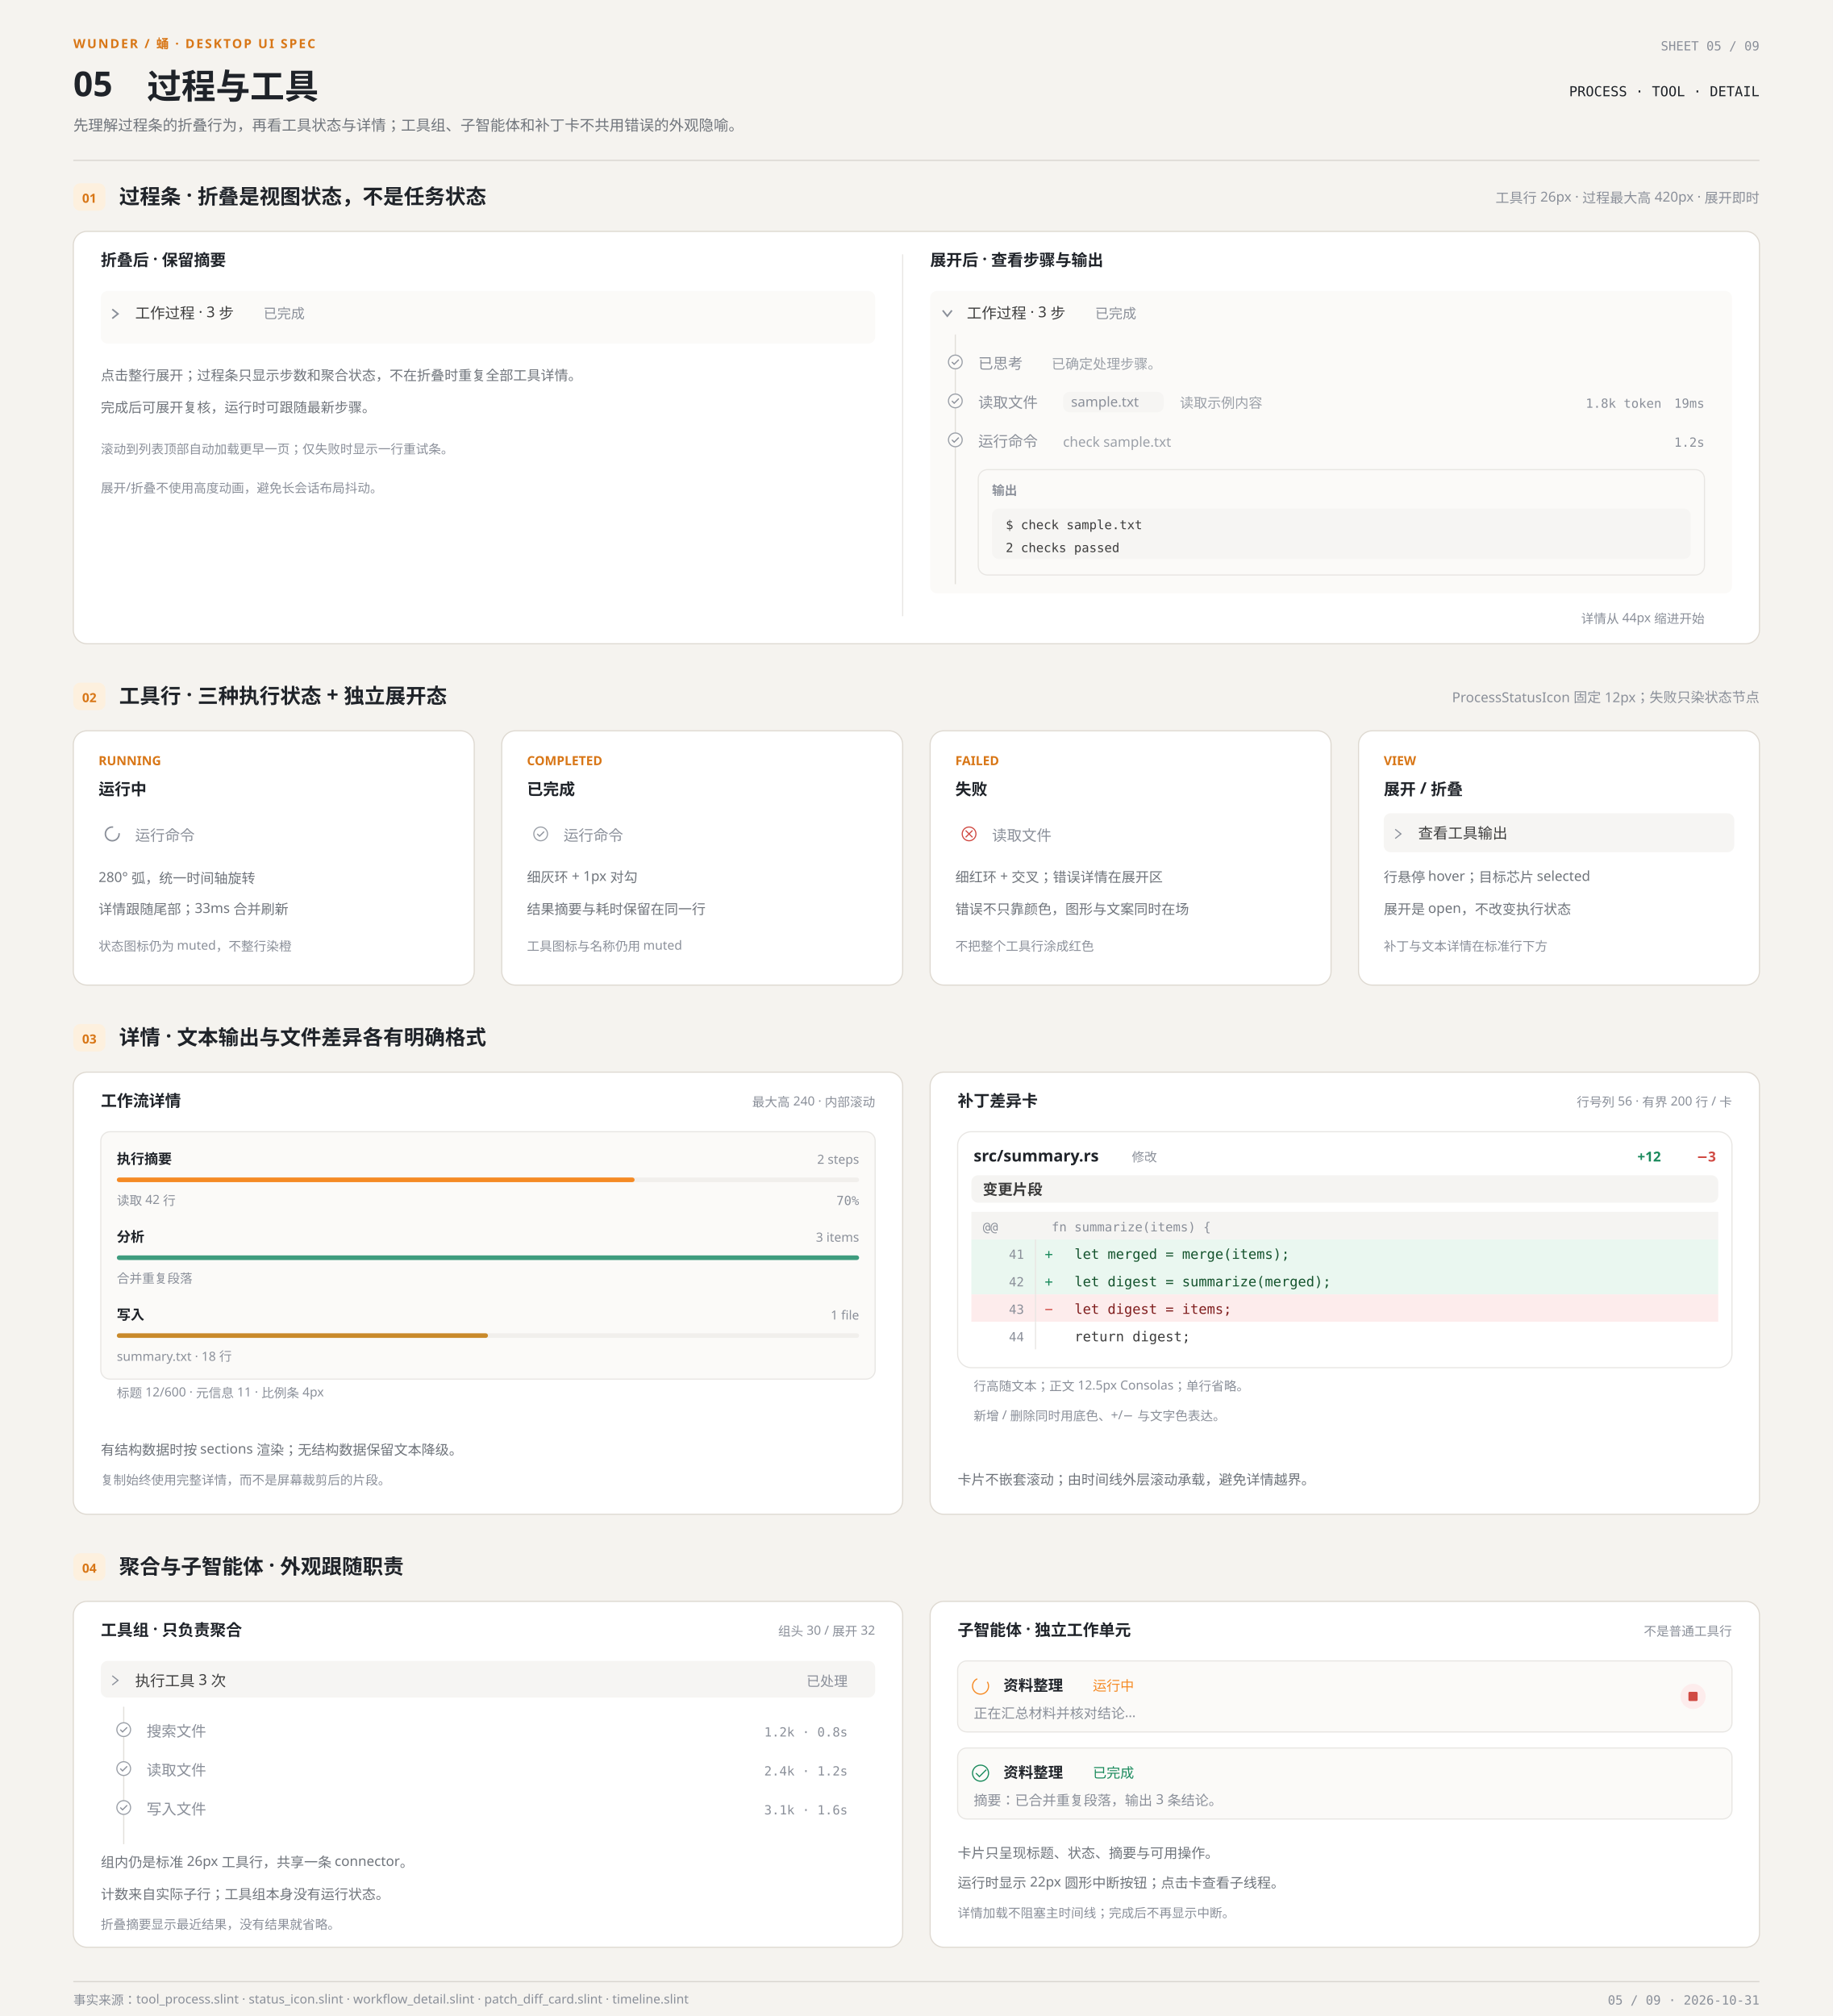
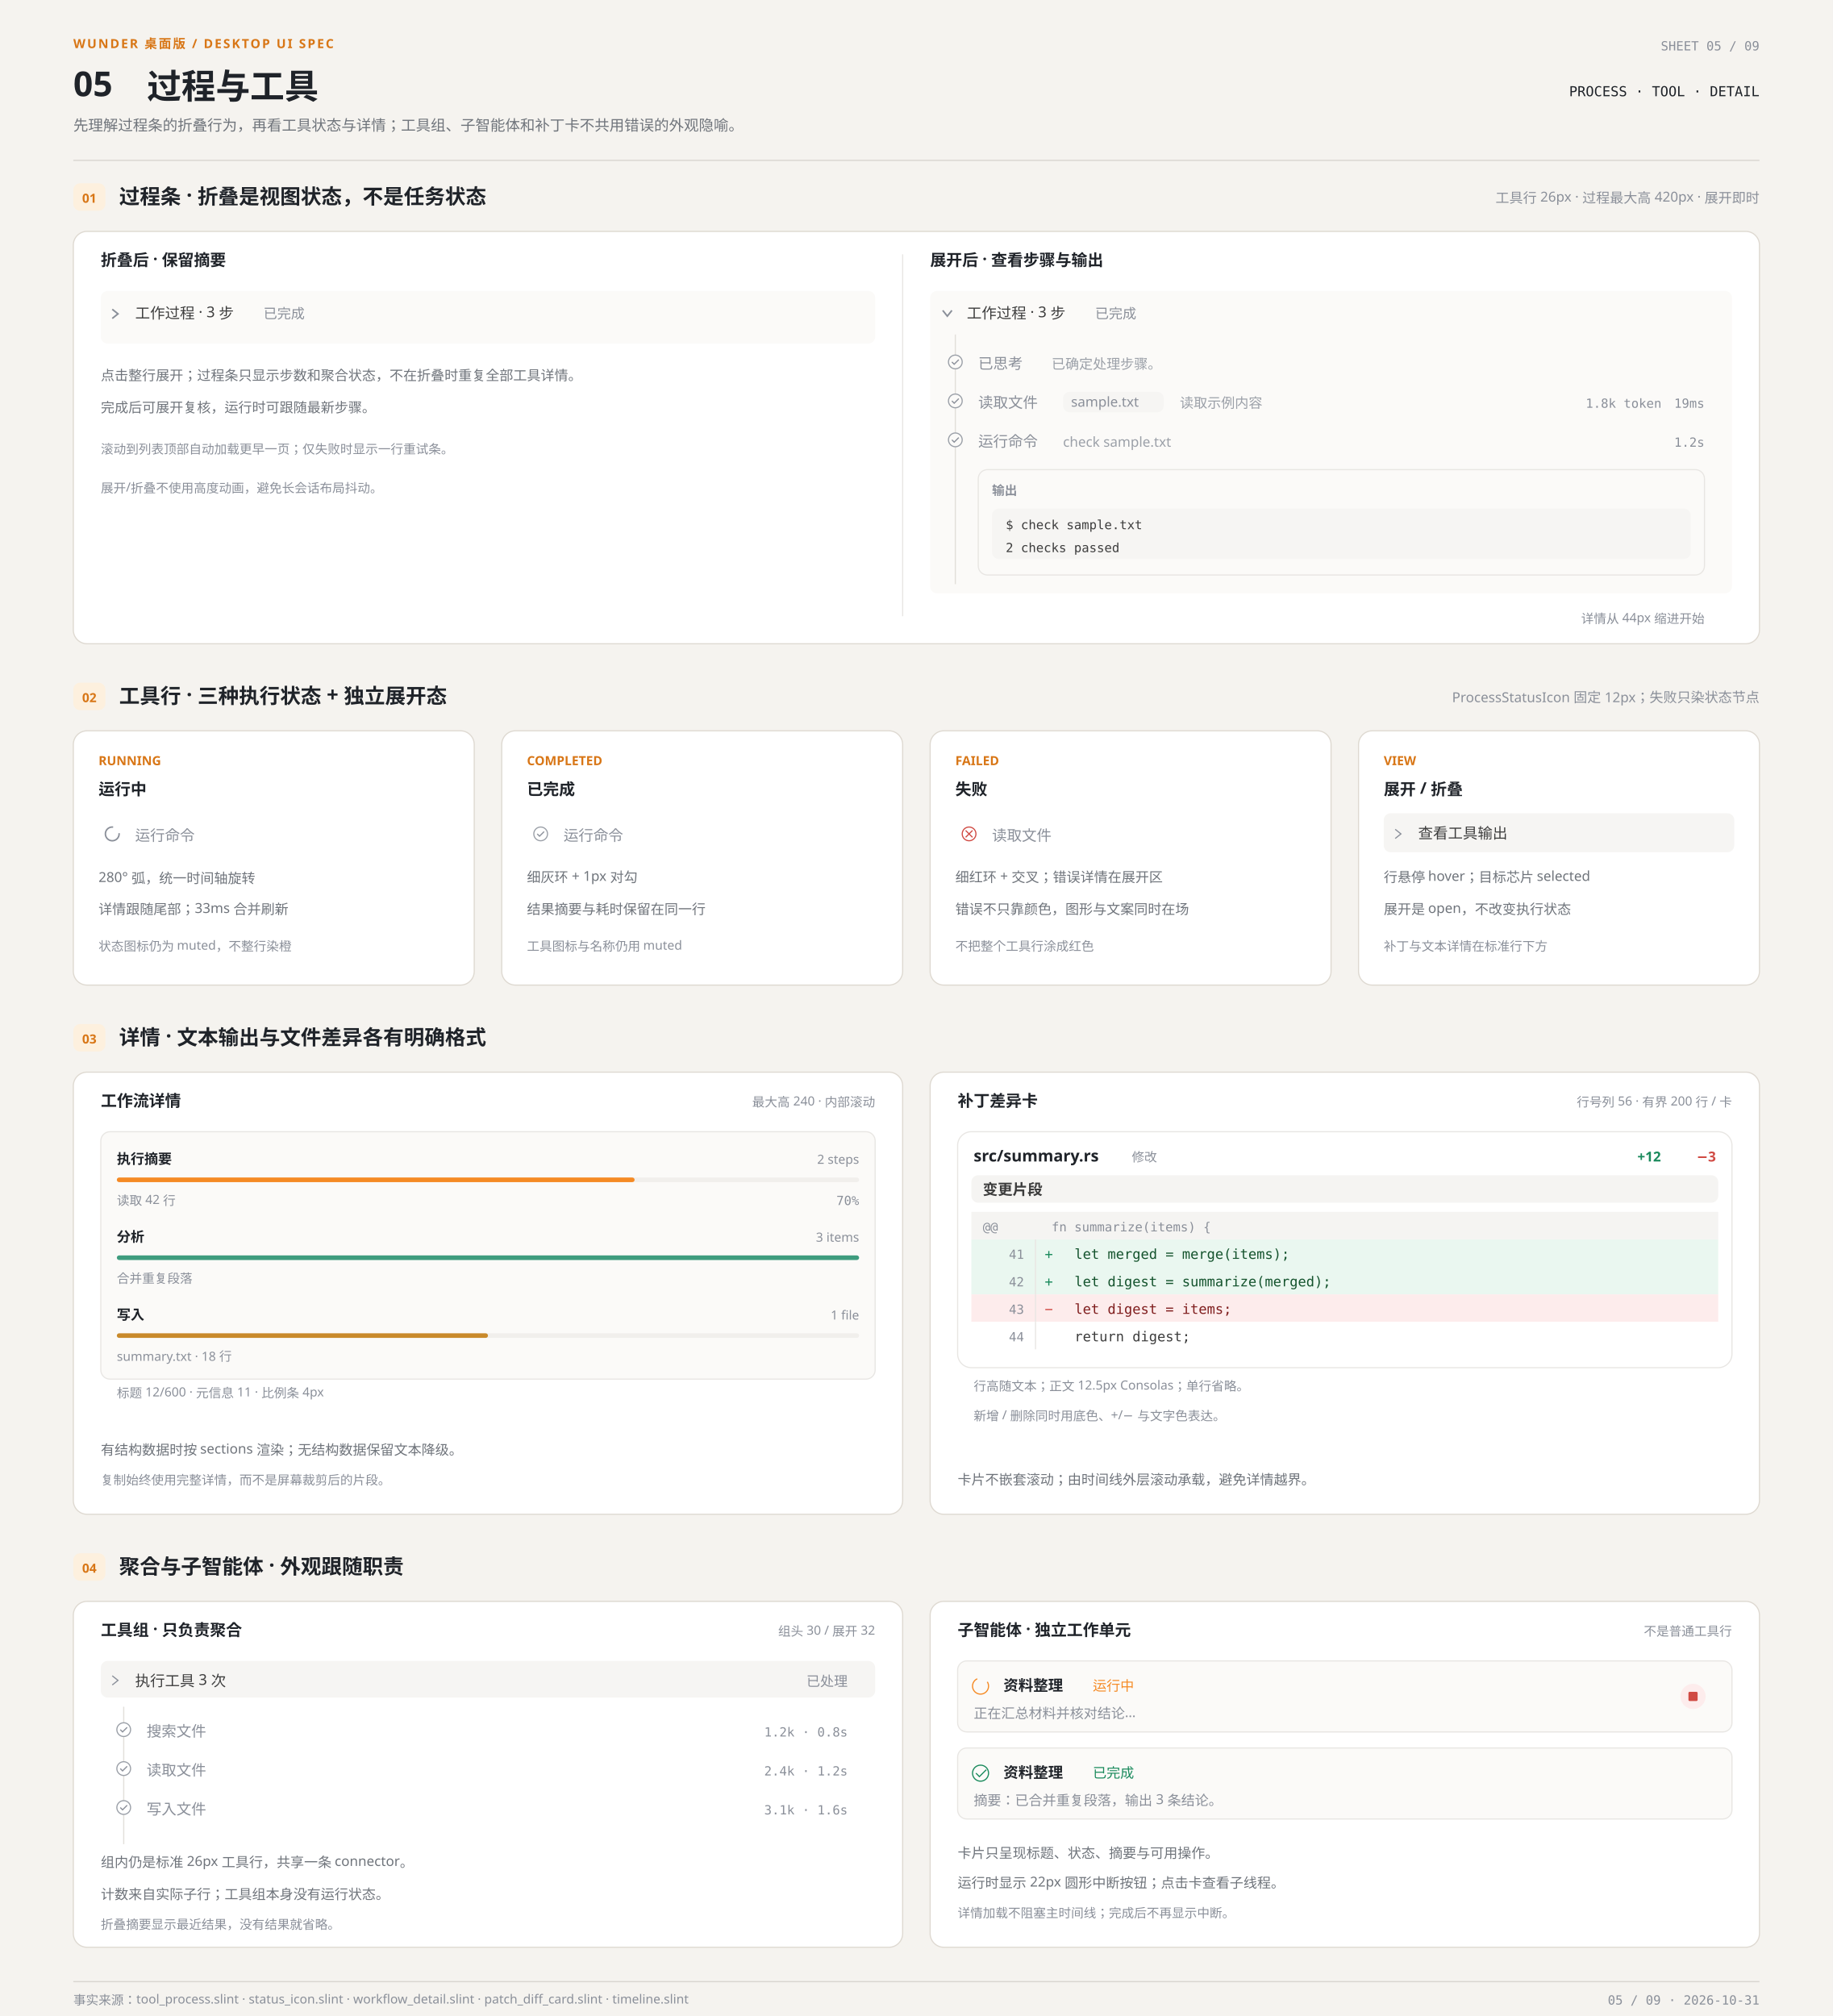
- <svg xmlns="http://www.w3.org/2000/svg" width="1600" height="1760" viewBox="0 0 1600 1760" role="img" aria-label="蛹 桌面端过程与工具规范">
+ <svg xmlns="http://www.w3.org/2000/svg" width="1600" height="1760" viewBox="0 0 1600 1760" role="img" aria-label="wunder 桌面版 桌面端过程与工具规范">
  <style>svg{font-family:'Microsoft YaHei UI','Microsoft YaHei','PingFang SC','Noto Sans SC',sans-serif;fill:#1F2329}.mono{font-family:Consolas,monospace}.h1{font-size:30px;font-weight:700}.sub{font-size:13px;fill:#6F747B}.kicker{font-size:11px;font-weight:700;letter-spacing:1.4px;fill:#D87616}.sect{font-size:18px;font-weight:700}.sect-note{font-size:12px;fill:#8A8F99}.card{fill:#FFF;stroke:#DED9D1}.card-t{font-size:14px;font-weight:700}.note{font-size:12px;fill:#6F747B}.tiny{font-size:11px;fill:#8A8F99}.chip{font-size:11px;font-weight:700;fill:#D87616}.ui14{font-size:14px}.ui13{font-size:13px}.ui12{font-size:12px}.ui11{font-size:11px}.muted{fill:#8A8F99}.secondary{fill:#3D3D3D}</style>
  <rect width="1600" height="1760" fill="#F5F3EF" />
  <g id="header">
-     <text x="64" y="42" class="kicker">WUNDER / 蛹 · DESKTOP UI SPEC</text>
+     <text x="64" y="42" class="kicker">WUNDER 桌面版 / DESKTOP UI SPEC</text>
    <text x="64" y="84" class="h1">05　过程与工具</text>
    <text x="64" y="114" class="sub">先理解过程条的折叠行为，再看工具状态与详情；工具组、子智能体和补丁卡不共用错误的外观隐喻。</text>
    <text x="1536" y="44" text-anchor="end" class="mono tiny">SHEET 05 / 09</text>
    <text x="1536" y="84" text-anchor="end" class="mono ui12">PROCESS · TOOL · DETAIL</text>
    <line x1="64" y1="140" x2="1536" y2="140" stroke="#D8D5D0" />
  </g>
  <g id="process-view">
    <rect x="64" y="160" width="28" height="24" rx="6" fill="#FDF0DE" />
    <text x="78" y="177" text-anchor="middle" class="chip">01</text>
    <text x="104" y="178" class="sect">过程条 · 折叠是视图状态，不是任务状态</text>
    <text x="1536" y="177" text-anchor="end" class="sect-note">工具行 26px · 过程最大高 420px · 展开即时</text>
    <rect x="64" y="202" width="1472" height="360" rx="12" class="card" />
    <text x="88" y="232" class="card-t">折叠后 · 保留摘要</text>
    <text x="812" y="232" class="card-t">展开后 · 查看步骤与输出</text>
    <rect x="88" y="254" width="676" height="46" rx="6" fill="#FBFAF8" />
    <path d="m98 270 5 4-5 4" fill="none" stroke="#8A8F99" stroke-width="1.4" />
    <text x="118" y="278" class="ui13 secondary">工作过程 · 3 步</text>
    <text x="230" y="278" class="ui12 muted">已完成</text>
    <text x="88" y="332" class="note">点击整行展开；过程条只显示步数和聚合状态，不在折叠时重复全部工具详情。</text>
    <text x="88" y="360" class="note">完成后可展开复核，运行时可跟随最新步骤。</text>
    <text x="88" y="396" class="tiny">滚动到列表顶部自动加载更早一页；仅失败时显示一行重试条。</text>
    <text x="88" y="430" class="tiny">展开/折叠不使用高度动画，避免长会话布局抖动。</text>
    <line x1="788" y1="222" x2="788" y2="538" stroke="#E8E6E3" />
    <rect x="812" y="254" width="700" height="264" rx="6" fill="#FBFAF8" />
    <path d="m824 270 5 4-5 4" fill="none" stroke="#8A8F99" stroke-width="1.4" transform="rotate(90 827 274)" />
    <text x="844" y="278" class="ui13 secondary">工作过程 · 3 步</text>
    <text x="956" y="278" class="ui12 muted">已完成</text>
    <line x1="834" y1="292" x2="834" y2="510" stroke="#E2DFDA" />
    <circle cx="834" cy="316" r="6" fill="#FBFAF8" stroke="#9BA0A8" />
    <path d="m831 316 2 2 4-4" fill="none" stroke="#8A8F99" />
    <text x="854" y="322" class="ui13 muted">已思考</text>
    <text x="918" y="322" class="ui12" fill="#9BA0A8">已确定处理步骤。</text>
    <circle cx="834" cy="350" r="6" fill="#FBFAF8" stroke="#9BA0A8" />
    <path d="m831 350 2 2 4-4" fill="none" stroke="#8A8F99" />
    <text x="854" y="356" class="ui13 muted">读取文件</text>
    <rect x="928" y="342" width="88" height="18" rx="6" fill="#F6F5F3" />
    <text x="935" y="355" class="ui12 muted">sample.txt</text>
    <text x="1030" y="356" class="ui12" fill="#9BA0A8">读取示例内容</text>
    <text x="1488" y="356" text-anchor="end" class="mono ui11 muted">1.8k token　19ms</text>
    <circle cx="834" cy="384" r="6" fill="#FBFAF8" stroke="#9BA0A8" />
    <path d="m831 384 2 2 4-4" fill="none" stroke="#8A8F99" />
    <text x="854" y="390" class="ui13 muted">运行命令</text>
    <text x="928" y="390" class="ui12" fill="#9BA0A8">check sample.txt</text>
    <text x="1488" y="390" text-anchor="end" class="mono ui11 muted">1.2s</text>
    <rect x="854" y="410" width="634" height="92" rx="8" fill="#FBFAF8" stroke="#E8E6E3" />
    <text x="866" y="432" class="ui11 muted" font-weight="700">输出</text>
    <rect x="866" y="444" width="610" height="44" rx="6" fill="#F6F5F3" />
    <text x="878" y="462" class="mono ui11 secondary">$ check sample.txt</text>
    <text x="878" y="482" class="mono ui11 secondary">2 checks passed</text>
    <text x="1488" y="544" text-anchor="end" class="tiny">详情从 44px 缩进开始</text>
  </g>
  <g id="tool-states">
    <rect x="64" y="596" width="28" height="24" rx="6" fill="#FDF0DE" />
    <text x="78" y="613" text-anchor="middle" class="chip">02</text>
    <text x="104" y="614" class="sect">工具行 · 三种执行状态 + 独立展开态</text>
    <text x="1536" y="613" text-anchor="end" class="sect-note">ProcessStatusIcon 固定 12px；失败只染状态节点</text>
    <rect x="64" y="638" width="350" height="222" rx="12" class="card" />
    <text x="86" y="668" class="chip">RUNNING</text>
    <text x="86" y="694" class="card-t">运行中</text>
    <circle cx="98" cy="728" r="6" fill="none" stroke="#8A8F99" stroke-width="1.3" stroke-dasharray="29 8" />
    <text x="118" y="734" class="ui13 muted">运行命令</text>
    <text x="86" y="770" class="note">280° 弧，统一时间轴旋转</text>
    <text x="86" y="798" class="note">详情跟随尾部；33ms 合并刷新</text>
    <text x="86" y="830" class="tiny">状态图标仍为 muted，不整行染橙</text>
    <rect x="438" y="638" width="350" height="222" rx="12" class="card" />
    <text x="460" y="668" class="chip">COMPLETED</text>
    <text x="460" y="694" class="card-t">已完成</text>
    <circle cx="472" cy="728" r="6" fill="none" stroke="#9BA0A8" />
    <path d="m469 728 2 2 4-4" fill="none" stroke="#8A8F99" />
    <text x="492" y="734" class="ui13 muted">运行命令</text>
    <text x="460" y="770" class="note">细灰环 + 1px 对勾</text>
    <text x="460" y="798" class="note">结果摘要与耗时保留在同一行</text>
    <text x="460" y="830" class="tiny">工具图标与名称仍用 muted</text>
    <rect x="812" y="638" width="350" height="222" rx="12" class="card" />
    <text x="834" y="668" class="chip">FAILED</text>
    <text x="834" y="694" class="card-t">失败</text>
    <circle cx="846" cy="728" r="6" fill="none" stroke="#D04A43" />
    <path d="m843 725 6 6m0-6-6 6" stroke="#D04A43" />
    <text x="866" y="734" class="ui13 muted">读取文件</text>
    <text x="834" y="770" class="note">细红环 + 交叉；错误详情在展开区</text>
    <text x="834" y="798" class="note">错误不只靠颜色，图形与文案同时在场</text>
    <text x="834" y="830" class="tiny">不把整个工具行涂成红色</text>
    <rect x="1186" y="638" width="350" height="222" rx="12" class="card" />
    <text x="1208" y="668" class="chip">VIEW</text>
    <text x="1208" y="694" class="card-t">展开 / 折叠</text>
    <rect x="1208" y="710" width="306" height="34" rx="6" fill="#F6F5F3" />
    <path d="m1218 724 5 4-5 4" fill="none" stroke="#8A8F99" />
    <text x="1238" y="732" class="ui13 secondary">查看工具输出</text>
    <text x="1208" y="770" class="note">行悬停 hover；目标芯片 selected</text>
    <text x="1208" y="798" class="note">展开是 open，不改变执行状态</text>
    <text x="1208" y="830" class="tiny">补丁与文本详情在标准行下方</text>
  </g>
  <g id="detail-cards">
    <rect x="64" y="894" width="28" height="24" rx="6" fill="#FDF0DE" />
    <text x="78" y="911" text-anchor="middle" class="chip">03</text>
    <text x="104" y="912" class="sect">详情 · 文本输出与文件差异各有明确格式</text>
    <rect x="64" y="936" width="724" height="386" rx="12" class="card" />
    <text x="88" y="966" class="card-t">工作流详情</text>
    <text x="764" y="966" text-anchor="end" class="tiny">最大高 240 · 内部滚动</text>
    <rect x="88" y="988" width="676" height="216" rx="8" fill="#FBFAF8" stroke="#E8E6E3" />
    <text x="102" y="1016" class="ui12" font-weight="600">执行摘要</text>
    <text x="750" y="1016" text-anchor="end" class="ui11 muted">2 steps</text>
    <rect x="102" y="1028" width="648" height="4" rx="2" fill="#F1EFEC" />
    <rect x="102" y="1028" width="452" height="4" rx="2" fill="#F58A24" />
    <text x="102" y="1052" class="ui11 muted">读取 42 行</text>
    <text x="750" y="1052" text-anchor="end" class="mono tiny">70%</text>
    <text x="102" y="1084" class="ui12" font-weight="600">分析</text>
    <text x="750" y="1084" text-anchor="end" class="ui11 muted">3 items</text>
    <rect x="102" y="1096" width="648" height="4" rx="2" fill="#3E9C7E" />
    <text x="102" y="1120" class="ui11 muted">合并重复段落</text>
    <text x="102" y="1152" class="ui12" font-weight="600">写入</text>
    <text x="750" y="1152" text-anchor="end" class="ui11 muted">1 file</text>
    <rect x="102" y="1164" width="648" height="4" rx="2" fill="#F1EFEC" />
    <rect x="102" y="1164" width="324" height="4" rx="2" fill="#C98A2B" />
    <text x="102" y="1188" class="ui11 muted">summary.txt · 18 行</text>
    <text x="102" y="1220" class="tiny">标题 12/600 · 元信息 11 · 比例条 4px</text>
    <text x="88" y="1270" class="note">有结构数据时按 sections 渲染；无结构数据保留文本降级。</text>
    <text x="88" y="1296" class="tiny">复制始终使用完整详情，而不是屏幕裁剪后的片段。</text>
    <rect x="812" y="936" width="724" height="386" rx="12" class="card" />
    <text x="836" y="966" class="card-t">补丁差异卡</text>
    <text x="1512" y="966" text-anchor="end" class="tiny">行号列 56 · 有界 200 行 / 卡</text>
    <rect x="836" y="988" width="676" height="206" rx="12" fill="#FFF" stroke="#E8E6E3" />
    <text x="850" y="1014" class="ui14" font-weight="700">src/summary.rs</text>
    <text x="988" y="1014" class="ui11 muted">修改</text>
    <text x="1450" y="1014" text-anchor="end" class="ui12" fill="#1A8A5C" font-weight="600">+12</text>
    <text x="1498" y="1014" text-anchor="end" class="ui12" fill="#D04A43" font-weight="600">−3</text>
    <rect x="848" y="1026" width="652" height="24" rx="6" fill="#F5F4F2" />
    <text x="858" y="1043" class="ui13 secondary" font-weight="600">变更片段</text>
    <rect x="848" y="1058" width="652" height="24" fill="#F5F4F2" />
    <text x="858" y="1075" class="mono ui11 muted">@@</text>
    <text x="918" y="1075" class="mono ui11 muted">fn summarize(items) {</text>
    <rect x="848" y="1082" width="652" height="24" fill="#EAF7F0" />
    <text x="894" y="1099" text-anchor="end" class="mono ui11 muted">41</text>
    <line x1="904" y1="1082" x2="904" y2="1106" stroke="#E8E6E3" />
    <text x="912" y="1099" class="mono ui12" fill="#1A8A5C">+</text>
    <text x="938" y="1099" class="mono ui12" fill="#14532D">let merged = merge(items);</text>
    <rect x="848" y="1106" width="652" height="24" fill="#EAF7F0" />
    <text x="894" y="1123" text-anchor="end" class="mono ui11 muted">42</text>
    <line x1="904" y1="1106" x2="904" y2="1130" stroke="#E8E6E3" />
    <text x="912" y="1123" class="mono ui12" fill="#1A8A5C">+</text>
    <text x="938" y="1123" class="mono ui12" fill="#14532D">let digest = summarize(merged);</text>
    <rect x="848" y="1130" width="652" height="24" fill="#FDECEC" />
    <text x="894" y="1147" text-anchor="end" class="mono ui11 muted">43</text>
    <line x1="904" y1="1130" x2="904" y2="1154" stroke="#E8E6E3" />
    <text x="912" y="1147" class="mono ui12" fill="#D04A43">−</text>
    <text x="938" y="1147" class="mono ui12" fill="#7F1D1D">let digest = items;</text>
    <rect x="848" y="1154" width="652" height="24" fill="#FFF" />
    <text x="894" y="1171" text-anchor="end" class="mono ui11 muted">44</text>
    <line x1="904" y1="1154" x2="904" y2="1178" stroke="#E8E6E3" />
    <text x="938" y="1171" class="mono ui12 secondary">return digest;</text>
    <text x="850" y="1214" class="tiny">行高随文本；正文 12.5px Consolas；单行省略。</text>
    <text x="850" y="1240" class="tiny">新增 / 删除同时用底色、+/− 与文字色表达。</text>
    <text x="836" y="1296" class="note">卡片不嵌套滚动；由时间线外层滚动承载，避免详情越界。</text>
  </g>
  <g id="group-subagent">
    <rect x="64" y="1356" width="28" height="24" rx="6" fill="#FDF0DE" />
    <text x="78" y="1373" text-anchor="middle" class="chip">04</text>
    <text x="104" y="1374" class="sect">聚合与子智能体 · 外观跟随职责</text>
    <rect x="64" y="1398" width="724" height="302" rx="12" class="card" />
    <text x="88" y="1428" class="card-t">工具组 · 只负责聚合</text>
    <text x="764" y="1428" text-anchor="end" class="tiny">组头 30 / 展开 32</text>
    <rect x="88" y="1450" width="676" height="32" rx="6" fill="#F6F5F3" />
    <path d="m98 1463 5 4-5 4" fill="none" stroke="#8A8F99" />
    <text x="118" y="1472" class="ui13 secondary">执行工具 3 次</text>
    <text x="740" y="1472" text-anchor="end" class="ui12 muted">已处理</text>
    <line x1="108" y1="1490" x2="108" y2="1610" stroke="#E2DFDA" />
    <circle cx="108" cy="1510" r="6" fill="#FFF" stroke="#9BA0A8" />
    <path d="m105 1510 2 2 4-4" fill="none" stroke="#8A8F99" />
    <text x="128" y="1516" class="ui13 muted">搜索文件</text>
    <text x="740" y="1516" text-anchor="end" class="mono ui11 muted">1.2k · 0.8s</text>
    <circle cx="108" cy="1544" r="6" fill="#FFF" stroke="#9BA0A8" />
    <path d="m105 1544 2 2 4-4" fill="none" stroke="#8A8F99" />
    <text x="128" y="1550" class="ui13 muted">读取文件</text>
    <text x="740" y="1550" text-anchor="end" class="mono ui11 muted">2.4k · 1.2s</text>
    <circle cx="108" cy="1578" r="6" fill="#FFF" stroke="#9BA0A8" />
    <path d="m105 1578 2 2 4-4" fill="none" stroke="#8A8F99" />
    <text x="128" y="1584" class="ui13 muted">写入文件</text>
    <text x="740" y="1584" text-anchor="end" class="mono ui11 muted">3.1k · 1.6s</text>
    <text x="88" y="1630" class="note">组内仍是标准 26px 工具行，共享一条 connector。</text>
    <text x="88" y="1658" class="note">计数来自实际子行；工具组本身没有运行状态。</text>
    <text x="88" y="1684" class="tiny">折叠摘要显示最近结果，没有结果就省略。</text>
    <rect x="812" y="1398" width="724" height="302" rx="12" class="card" />
    <text x="836" y="1428" class="card-t">子智能体 · 独立工作单元</text>
    <text x="1512" y="1428" text-anchor="end" class="tiny">不是普通工具行</text>
    <rect x="836" y="1450" width="676" height="62" rx="8" fill="#FBFAF8" stroke="#E8E6E3" />
    <circle cx="856" cy="1472" r="7" fill="none" stroke="#F58A24" stroke-dasharray="30 10" />
    <text x="876" y="1476" class="ui13" font-weight="600">资料整理</text>
    <text x="954" y="1476" class="ui12" fill="#F58A24">运行中</text>
    <circle cx="1478" cy="1481" r="11" fill="#FDECEC" />
    <rect x="1474" y="1477" width="8" height="8" rx="1" fill="#D04A43" />
    <text x="850" y="1500" class="ui12 muted">正在汇总材料并核对结论…</text>
    <rect x="836" y="1526" width="676" height="62" rx="8" fill="#FBFAF8" stroke="#E8E6E3" />
    <circle cx="856" cy="1548" r="7" fill="none" stroke="#1A8A5C" />
    <path d="m852 1548 3 3 6-6" fill="none" stroke="#1A8A5C" />
    <text x="876" y="1552" class="ui13" font-weight="600">资料整理</text>
    <text x="954" y="1552" class="ui12" fill="#1A8A5C">已完成</text>
    <text x="850" y="1576" class="ui12 muted">摘要：已合并重复段落，输出 3 条结论。</text>
    <text x="836" y="1622" class="note">卡片只呈现标题、状态、摘要与可用操作。</text>
    <text x="836" y="1648" class="note">运行时显示 22px 圆形中断按钮；点击卡查看子线程。</text>
    <text x="836" y="1674" class="tiny">详情加载不阻塞主时间线；完成后不再显示中断。</text>
  </g>
  <g id="footer">
    <line x1="64" y1="1730" x2="1536" y2="1730" stroke="#D8D5D0" />
    <text x="64" y="1750" class="tiny">事实来源：tool_process.slint · status_icon.slint · workflow_detail.slint · patch_diff_card.slint · timeline.slint</text>
    <text x="1536" y="1750" text-anchor="end" class="mono tiny">05 / 09 · 2026-10-31</text>
  </g>
</svg>
